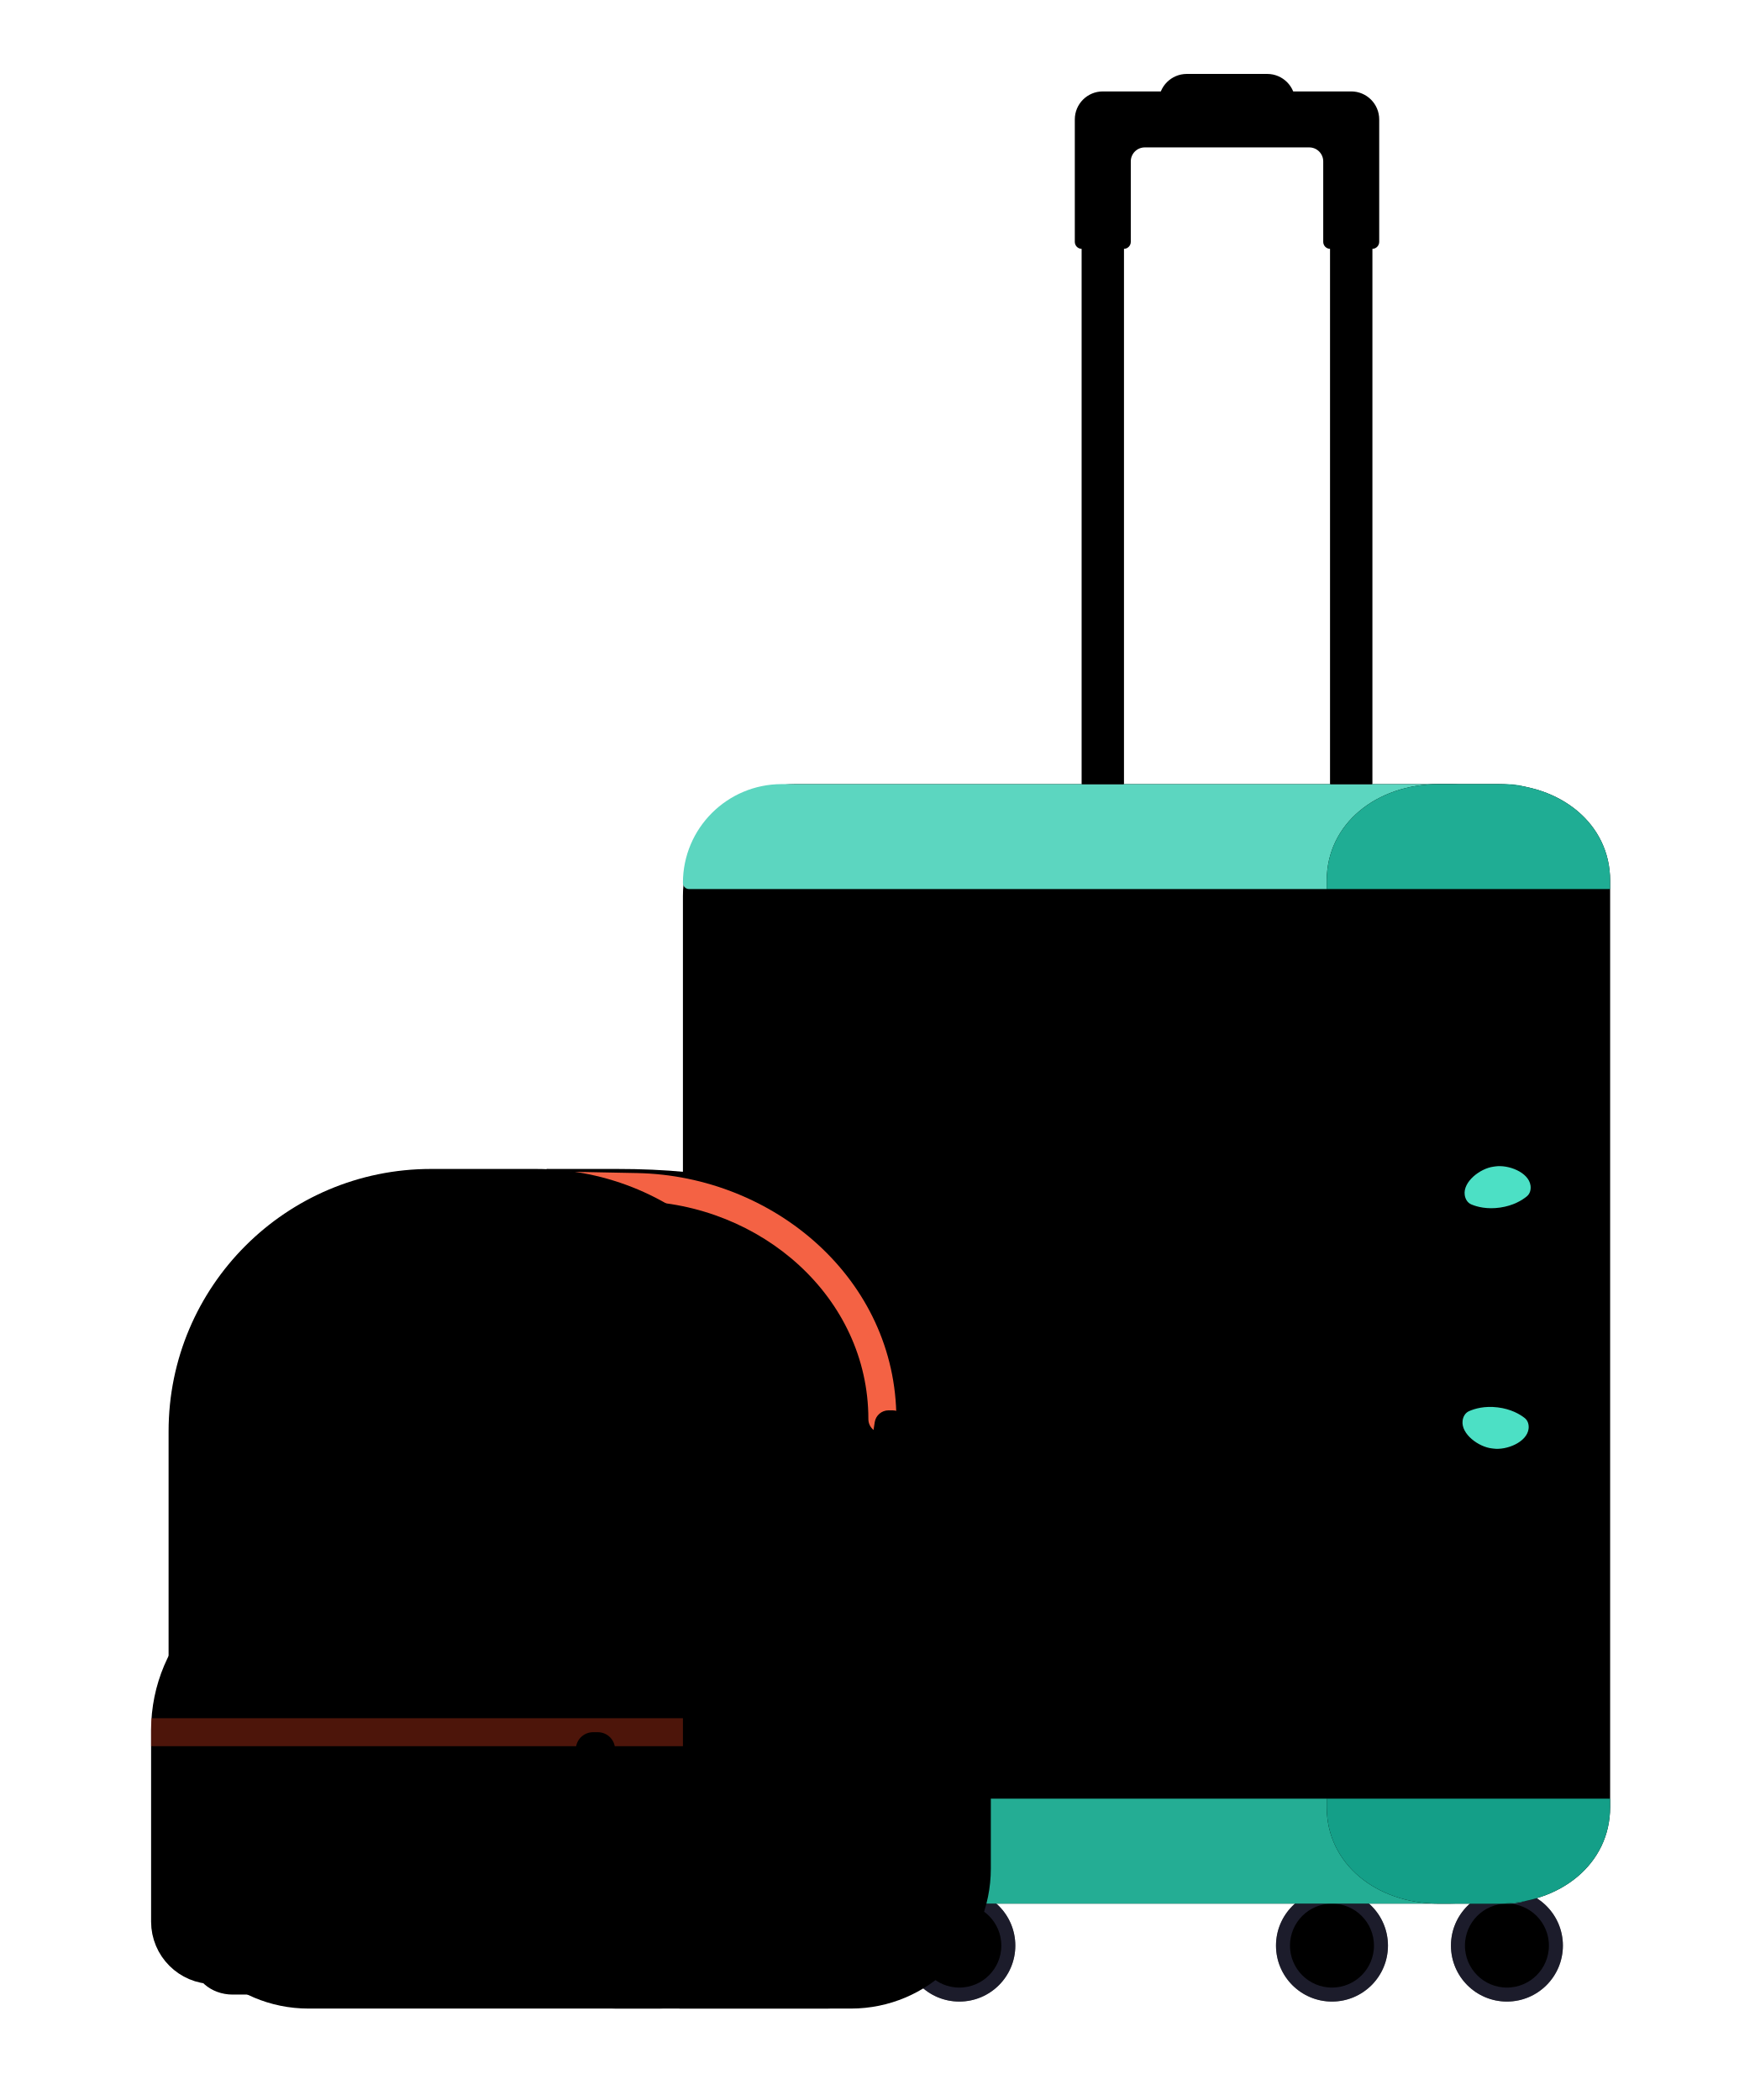
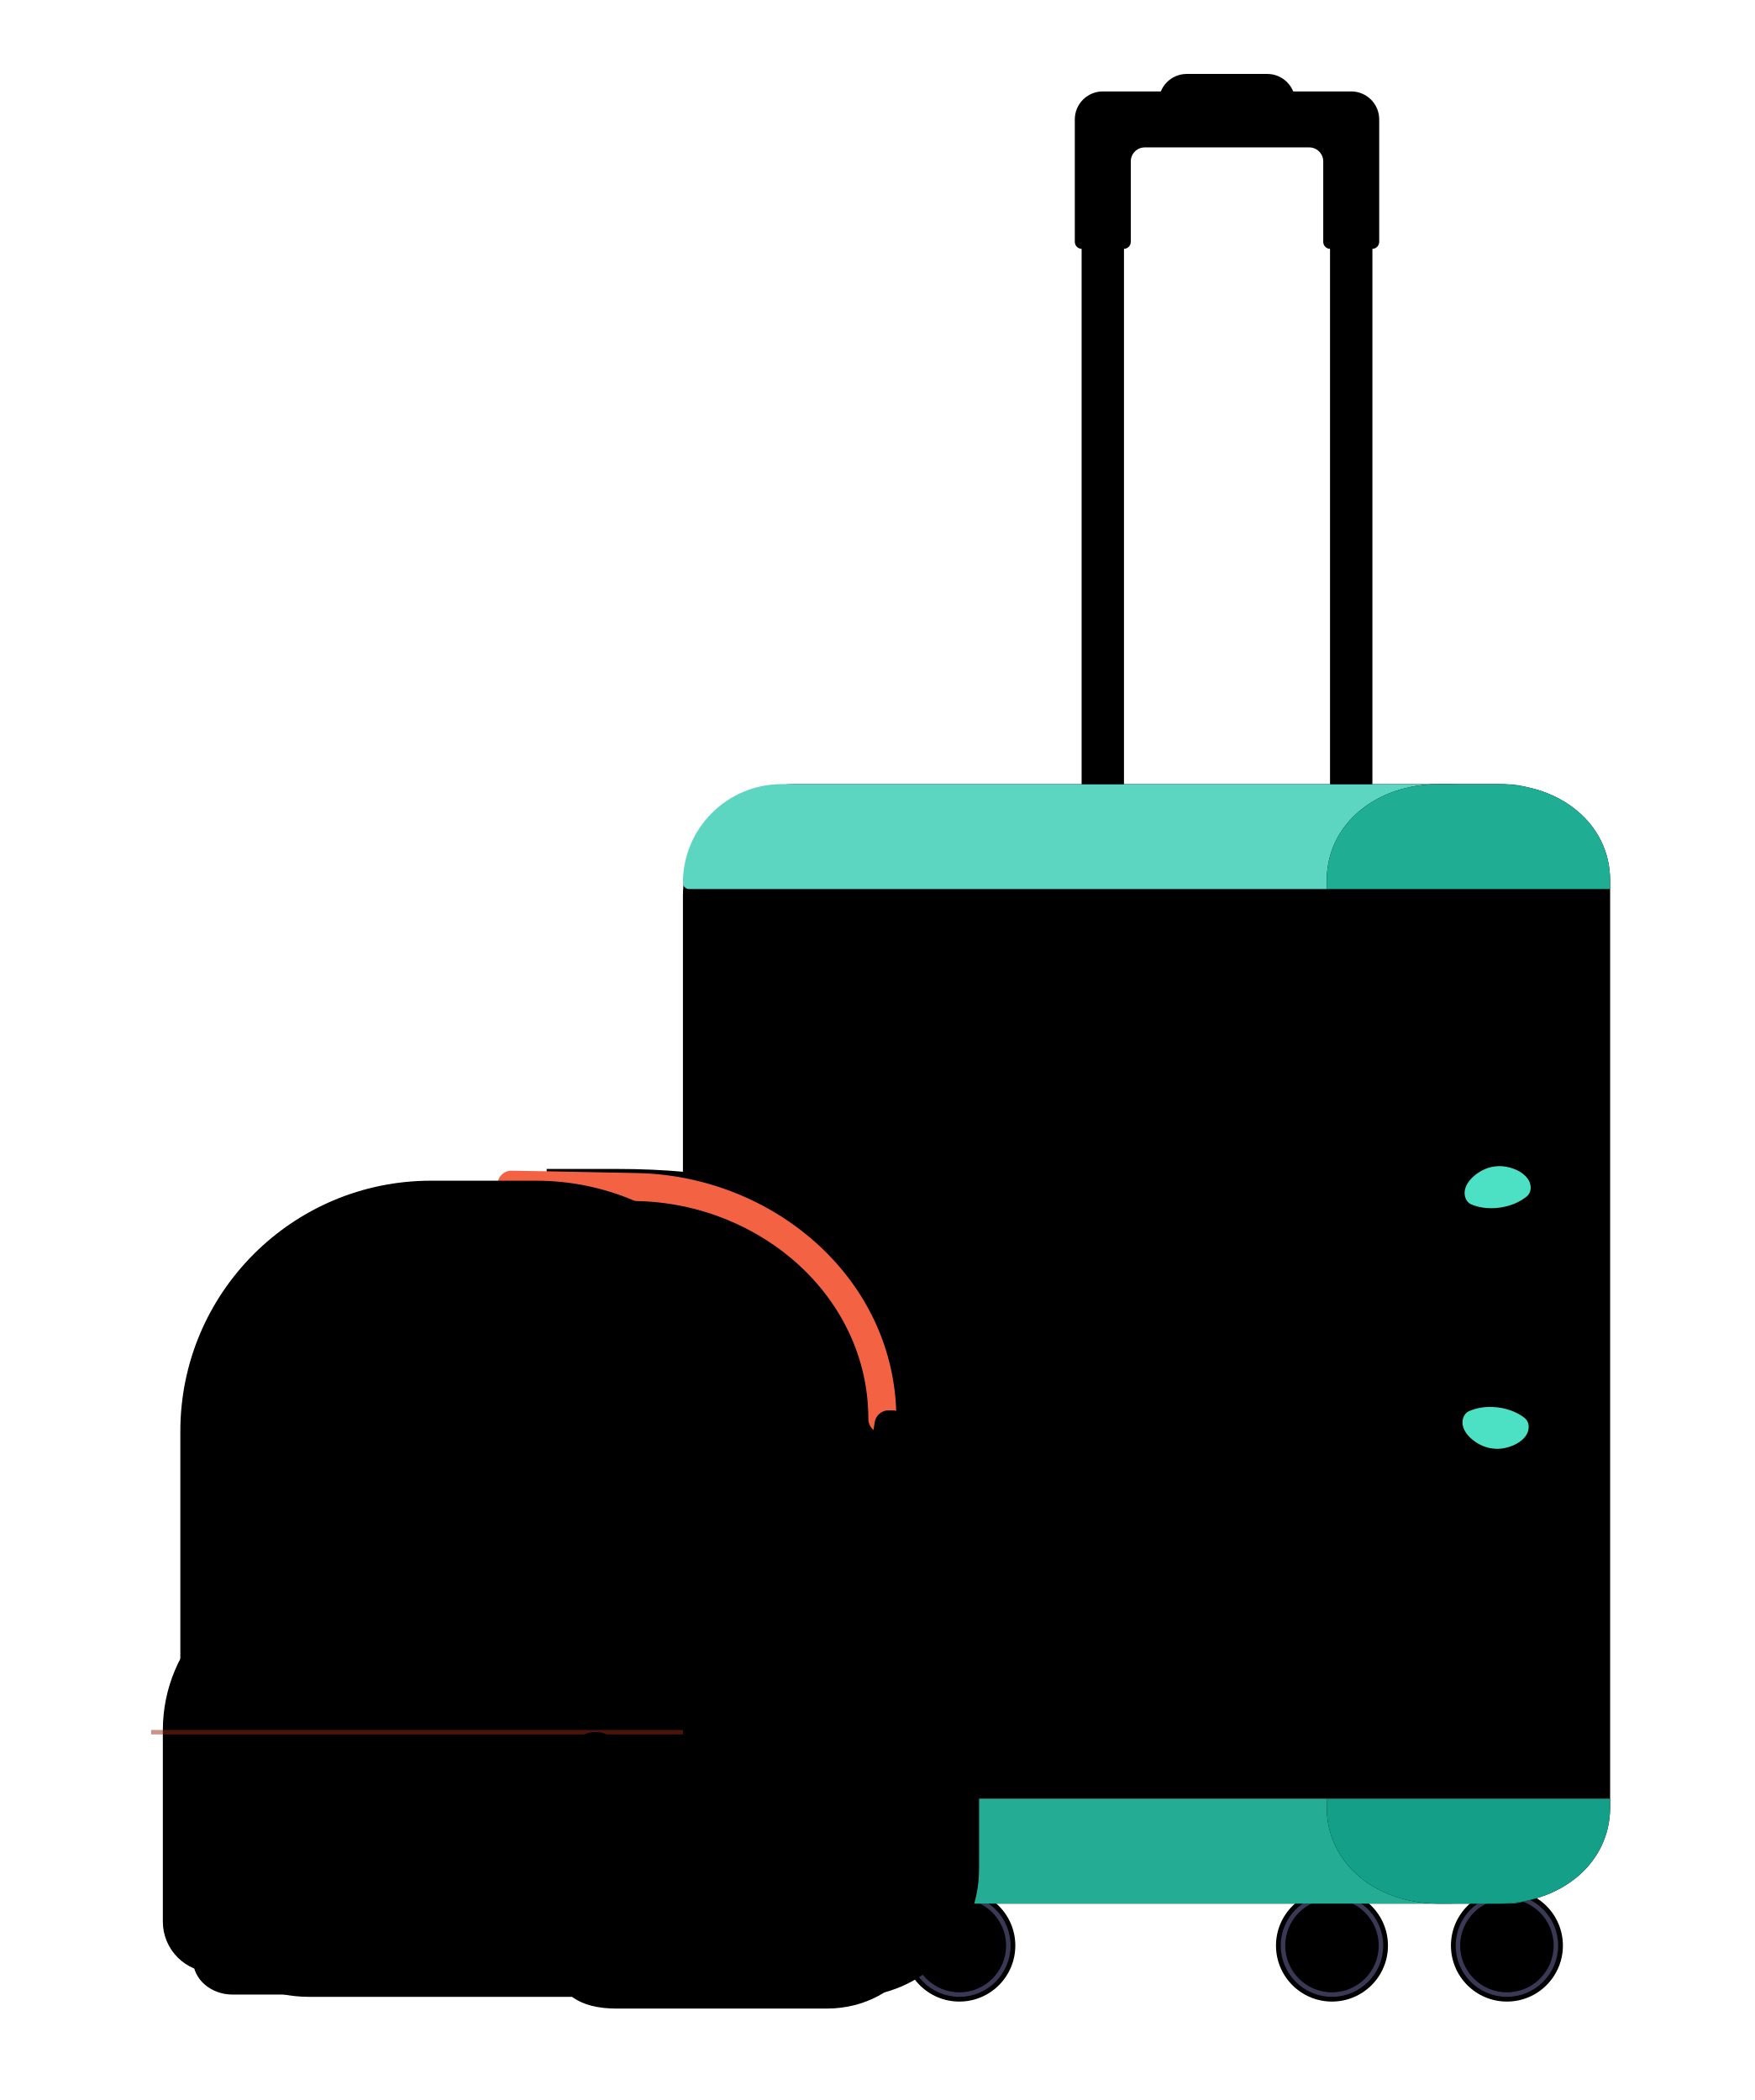
<svg xmlns="http://www.w3.org/2000/svg" width="391" height="468" viewBox="0 0 391 468" fill="none">
  <circle cx="213.767" cy="433.591" r="12.474" fill="url(#paint0_linear)" />
-   <circle cx="213.767" cy="433.591" r="10.915" stroke="#393956" stroke-opacity="0.5" stroke-width="3.119" />
+   <circle cx="213.767" cy="433.591" r="10.915" stroke="#393956" strokeOpacity="0.5" strokeWidth="3.119" />
  <circle r="12.474" transform="matrix(-1 0 0 1 296.8 433.591)" fill="url(#paint1_linear)" />
-   <circle r="10.915" transform="matrix(-1 0 0 1 296.8 433.591)" stroke="#393956" stroke-opacity="0.5" stroke-width="3.119" />
+   <circle r="10.915" transform="matrix(-1 0 0 1 296.8 433.591)" stroke="#393956" strokeOpacity="0.5" strokeWidth="3.119" />
  <circle cx="178.682" cy="433.591" r="12.474" fill="url(#paint2_linear)" />
-   <circle cx="178.682" cy="433.591" r="10.915" stroke="#393956" stroke-opacity="0.5" stroke-width="3.119" />
+   <circle cx="178.682" cy="433.591" r="10.915" stroke="#393956" strokeOpacity="0.5" strokeWidth="3.119" />
  <circle r="12.474" transform="matrix(-1 0 0 1 335.782 433.591)" fill="url(#paint3_linear)" />
-   <circle r="10.915" transform="matrix(-1 0 0 1 335.782 433.591)" stroke="#393956" stroke-opacity="0.5" stroke-width="3.119" />
+   <circle r="10.915" transform="matrix(-1 0 0 1 335.782 433.591)" stroke="#393956" strokeOpacity="0.5" strokeWidth="3.119" />
  <rect x="152.174" y="174.746" width="195.693" height="249.489" rx="24.949" fill="url(#paint4_linear)" />
  <path d="M152.174 196.76C152.174 184.602 162.03 174.746 174.188 174.746H336.172C342.631 174.746 347.867 179.982 347.867 186.441C347.867 192.9 342.631 198.136 336.172 198.136H153.55C152.79 198.136 152.174 197.52 152.174 196.76Z" fill="#5CD6C0" />
  <path d="M152.174 402.222C152.174 414.379 162.03 424.235 174.188 424.235H336.172C342.631 424.235 347.867 418.999 347.867 412.541C347.867 406.082 342.631 400.846 336.172 400.846H153.55C152.79 400.846 152.174 401.462 152.174 402.222Z" fill="#24AD94" />
  <path d="M295.63 196.261C295.63 183.518 306.8 174.746 320.579 174.746H333.833C347.612 174.746 358.782 183.518 358.782 196.261V402.72C358.782 415.464 347.612 424.235 333.833 424.235H320.579C306.8 424.235 295.63 415.464 295.63 402.72V196.261Z" fill="url(#paint5_linear)" />
  <path d="M333.833 174.746H320.579C306.8 174.746 295.63 183.518 295.63 196.261V198.136H358.782V196.261C358.782 183.518 347.612 174.746 333.833 174.746Z" fill="#1FAD94" />
  <path d="M333.833 424.235H320.579C306.8 424.235 295.63 415.464 295.63 402.721V400.846H358.782V402.721C358.782 415.464 347.612 424.235 333.833 424.235Z" fill="#149F88" />
  <rect opacity="0.5" x="164.649" y="213.729" width="6.237" height="171.524" rx="3.119" fill="url(#paint6_linear)" />
  <rect opacity="0.5" x="178.683" y="213.729" width="6.237" height="171.524" rx="3.119" fill="url(#paint7_linear)" />
  <rect opacity="0.5" x="192.716" y="213.729" width="6.237" height="171.524" rx="3.119" fill="url(#paint8_linear)" />
  <rect opacity="0.5" x="206.75" y="213.729" width="6.237" height="171.524" rx="3.119" fill="url(#paint9_linear)" />
  <rect opacity="0.5" x="220.784" y="213.729" width="6.237" height="171.524" rx="3.119" fill="url(#paint10_linear)" />
  <rect opacity="0.5" x="234.817" y="213.729" width="6.237" height="171.524" rx="3.119" fill="url(#paint11_linear)" />
  <rect opacity="0.5" x="248.851" y="213.729" width="6.237" height="171.524" rx="3.119" fill="url(#paint12_linear)" />
  <rect opacity="0.5" x="262.885" y="213.729" width="6.237" height="171.524" rx="3.119" fill="url(#paint13_linear)" />
  <rect opacity="0.5" x="276.919" y="213.729" width="6.237" height="171.524" rx="3.119" fill="url(#paint14_linear)" />
  <path d="M328.352 269.472C327.756 265.742 330.608 262.068 334.386 262.068C336.843 262.068 338.992 263.664 339.481 266.073C340.396 270.588 341.63 278.901 341.63 290.915C341.63 302.929 340.396 311.242 339.481 315.757C338.992 318.165 336.843 319.762 334.386 319.762C330.608 319.762 327.756 316.088 328.352 312.358C329.14 307.433 329.935 300.168 329.935 290.915C329.935 281.661 329.14 274.397 328.352 269.472Z" fill="url(#paint15_linear)" />
  <path d="M332.773 322.83C335.736 323.23 340.245 321.387 340.608 318.42C340.72 317.504 340.46 316.574 339.733 316.007C338.643 315.156 336.679 314.006 333.731 313.645C330.783 313.284 328.6 313.926 327.336 314.489C326.493 314.865 326.017 315.704 325.905 316.62C325.541 319.587 329.473 322.464 332.444 322.79C332.499 322.796 332.554 322.802 332.609 322.809C332.664 322.816 332.719 322.823 332.773 322.83Z" fill="#4CE0C5" />
  <path d="M332.776 260.002C329.812 260.397 325.949 263.364 326.381 266.322C326.514 267.235 327.01 268.063 327.861 268.419C329.137 268.952 331.335 269.544 334.274 269.115C337.212 268.686 339.149 267.491 340.22 266.615C340.933 266.03 341.172 265.095 341.039 264.182C340.607 261.224 336.056 259.486 333.104 259.954C333.049 259.963 332.995 259.971 332.94 259.979C332.885 259.987 332.83 259.995 332.776 260.002Z" fill="#4CE0C5" />
  <rect x="241.055" y="50.002" width="9.356" height="124.744" fill="url(#paint16_linear)" />
  <rect x="241.055" y="50.002" width="9.356" height="124.744" fill="url(#paint17_linear)" />
  <rect x="296.41" y="50.002" width="9.356" height="124.744" fill="url(#paint18_linear)" />
  <rect x="296.41" y="50.002" width="9.356" height="124.744" fill="url(#paint19_linear)" />
  <path d="M259.766 28.951C258.905 28.951 258.207 28.253 258.207 27.392V22.714C258.207 19.27 261 16.477 264.444 16.477H282.376C285.821 16.477 288.613 19.27 288.613 22.714V27.392C288.613 28.253 287.915 28.951 287.054 28.951H259.766Z" fill="url(#paint20_linear)" />
  <path d="M241.055 55.46C240.194 55.46 239.496 54.761 239.496 53.9V26.613C239.496 23.168 242.288 20.375 245.733 20.375H301.088C304.533 20.375 307.325 23.168 307.325 26.613V53.9C307.325 54.761 306.627 55.46 305.766 55.46H296.41C295.549 55.46 294.851 54.761 294.851 53.9V35.968C294.851 34.246 293.455 32.85 291.732 32.85H255.089C253.366 32.85 251.97 34.246 251.97 35.968V53.9C251.97 54.761 251.272 55.46 250.411 55.46H241.055Z" fill="url(#paint21_linear)" />
  <path d="M211.469 414.1V330.677C211.469 274.152 180.461 260.508 137.402 260.508H121.809V338.473V416.439C121.809 433.662 120.179 447.625 137.402 447.625H184.182C201.405 447.625 211.469 431.323 211.469 414.1Z" fill="url(#paint22_linear)" />
  <path d="M113.971 260.898C112.249 260.898 110.853 262.294 110.853 264.017C110.853 265.739 112.249 267.135 113.971 267.135L113.971 260.898ZM141.921 264.543L141.859 267.661L141.921 264.543ZM193.496 316.253C193.496 317.976 194.892 319.372 196.614 319.372C198.337 319.372 199.733 317.976 199.733 316.253H193.496ZM113.971 267.135C115.146 267.135 127.338 267.371 141.859 267.661L141.983 261.425C127.53 261.136 115.229 260.898 113.971 260.898L113.971 267.135ZM141.859 267.661C169.604 268.215 193.496 289.114 193.496 316.253H199.733C199.733 285.123 172.496 262.035 141.983 261.425L141.859 267.661Z" fill="#F46244" />
-   <path d="M154.513 371.998H214.546C216.269 371.998 217.665 373.395 217.665 375.117V416.439C217.665 431.94 205.099 444.506 189.598 444.506H154.513V371.998Z" fill="url(#paint23_linear)" stroke="url(#paint24_linear)" stroke-width="6.237" />
-   <path d="M40.684 318.982C40.684 288.41 65.468 263.627 96.039 263.627H119.429C150.001 263.627 174.784 288.41 174.784 318.982V416.439C174.784 431.94 162.218 444.506 146.717 444.506H68.751C53.25 444.506 40.684 431.94 40.684 416.439V318.982Z" fill="url(#paint25_linear)" stroke="url(#paint26_linear)" stroke-width="6.237" />
+   <path d="M154.513 371.998H214.546C216.269 371.998 217.665 373.395 217.665 375.117V416.439C217.665 431.94 205.099 444.506 189.598 444.506H154.513V371.998Z" fill="url(#paint23_linear)" stroke="url(#paint24_linear)" strokeWidth="6.237" />
+   <path d="M40.684 318.982C40.684 288.41 65.468 263.627 96.039 263.627H119.429C150.001 263.627 174.784 288.41 174.784 318.982V416.439C174.784 431.94 162.218 444.506 146.717 444.506H68.751C53.25 444.506 40.684 431.94 40.684 416.439V318.982Z" fill="url(#paint25_linear)" stroke="url(#paint26_linear)" strokeWidth="6.237" />
  <path fill-rule="evenodd" clip-rule="evenodd" d="M197.995 314.304C196.455 314.304 195.146 315.427 194.912 316.949L192.753 330.982C192.463 332.871 193.924 334.575 195.836 334.575H201.04C202.951 334.575 204.413 332.871 204.122 330.982L201.963 316.949C201.729 315.427 200.42 314.304 198.881 314.304H197.995ZM196.707 328.338C196.35 328.338 196.038 328.581 195.951 328.929L195.561 330.488C195.438 330.98 195.81 331.457 196.318 331.457H200.558C201.065 331.457 201.437 330.98 201.314 330.488L200.924 328.929C200.838 328.581 200.526 328.338 200.168 328.338H196.707Z" fill="url(#paint27_linear)" />
  <path d="M43.023 389.379C43.023 368.154 62.76 350.948 87.106 350.948H111.749C140.965 350.948 164.649 363.799 164.649 389.269V429.134C164.649 437.624 156.754 444.506 147.016 444.506H51.84C46.97 444.506 43.023 441.065 43.023 436.82V389.379Z" fill="url(#paint28_linear)" />
-   <path d="M70.649 351.727C51.947 351.727 36.786 366.889 36.786 385.591V428.244C36.786 434.211 41.623 439.049 47.591 439.049H138.251C144.218 439.049 149.056 434.211 149.056 428.244V385.591C149.056 366.889 133.894 351.727 115.192 351.727H70.649Z" fill="url(#paint29_linear)" stroke="url(#paint30_linear)" stroke-width="6.237" />
-   <path opacity="0.5" d="M33.667 386.032L152.174 386.032" stroke="#992913" stroke-width="6.237" />
+   <path d="M70.649 351.727C51.947 351.727 36.786 366.889 36.786 385.591V428.244C36.786 434.211 41.623 439.049 47.591 439.049H138.251C144.218 439.049 149.056 434.211 149.056 428.244V385.591C149.056 366.889 133.894 351.727 115.192 351.727H70.649Z" fill="url(#paint29_linear)" stroke="url(#paint30_linear)" strokeWidth="6.237" />
+   <path opacity="0.5" d="M33.667 386.032L152.174 386.032" stroke="#992913" strokeWidth="6.237" />
  <path fill-rule="evenodd" clip-rule="evenodd" d="M132.157 386.032C130.259 386.032 128.646 387.417 128.358 389.293L125.712 406.556C125.355 408.883 127.156 410.981 129.51 410.981H135.855C138.21 410.981 140.011 408.883 139.654 406.556L137.007 389.293C136.72 387.417 135.106 386.032 133.209 386.032H132.157ZM130.62 403.163C130.179 403.163 129.794 403.463 129.688 403.892L129.21 405.808C129.059 406.414 129.518 407.001 130.142 407.001H135.333C135.958 407.001 136.416 406.414 136.265 405.808L135.788 403.892C135.681 403.463 135.297 403.163 134.855 403.163H130.62Z" fill="url(#paint31_linear)" />
  <defs>
    <linearGradient id="paint0_linear" x1="213.767" y1="421.117" x2="213.767" y2="446.066" gradientUnits="userSpaceOnUse">
      <stop stopColor="#8CABCA" />
      <stop offset="1" stopColor="#4E8393" />
    </linearGradient>
    <linearGradient id="paint1_linear" x1="12.474" y1="0" x2="12.474" y2="24.949" gradientUnits="userSpaceOnUse">
      <stop stopColor="#8CABCA" />
      <stop offset="1" stopColor="#4E8393" />
    </linearGradient>
    <linearGradient id="paint2_linear" x1="178.682" y1="421.117" x2="178.682" y2="446.066" gradientUnits="userSpaceOnUse">
      <stop stopColor="#8CABCA" />
      <stop offset="1" stopColor="#4E8393" />
    </linearGradient>
    <linearGradient id="paint3_linear" x1="12.474" y1="0" x2="12.474" y2="24.949" gradientUnits="userSpaceOnUse">
      <stop stopColor="#8CABCA" />
      <stop offset="1" stopColor="#4E8393" />
    </linearGradient>
    <linearGradient id="paint4_linear" x1="177.903" y1="174.746" x2="250.021" y2="424.235" gradientUnits="userSpaceOnUse">
      <stop stopColor="#5CD6C0" />
      <stop offset="1" stopColor="#1FB297" />
    </linearGradient>
    <linearGradient id="paint5_linear" x1="295.63" y1="323.66" x2="374.137" y2="319.332" gradientUnits="userSpaceOnUse">
      <stop stopColor="#12A58B" />
      <stop offset="1" stopColor="#22C3B3" />
    </linearGradient>
    <linearGradient id="paint6_linear" x1="164.649" y1="298.085" x2="170.886" y2="298.085" gradientUnits="userSpaceOnUse">
      <stop stopColor="#29A38D" />
      <stop offset="1" stopColor="#22C3A6" />
    </linearGradient>
    <linearGradient id="paint7_linear" x1="178.683" y1="298.085" x2="184.92" y2="298.085" gradientUnits="userSpaceOnUse">
      <stop stopColor="#29A38D" />
      <stop offset="1" stopColor="#22C3A6" />
    </linearGradient>
    <linearGradient id="paint8_linear" x1="192.716" y1="298.085" x2="198.954" y2="298.085" gradientUnits="userSpaceOnUse">
      <stop stopColor="#29A38D" />
      <stop offset="1" stopColor="#22C3A6" />
    </linearGradient>
    <linearGradient id="paint9_linear" x1="206.75" y1="298.085" x2="212.987" y2="298.085" gradientUnits="userSpaceOnUse">
      <stop stopColor="#29A38D" />
      <stop offset="1" stopColor="#22C3A6" />
    </linearGradient>
    <linearGradient id="paint10_linear" x1="220.784" y1="298.085" x2="227.021" y2="298.085" gradientUnits="userSpaceOnUse">
      <stop stopColor="#29A38D" />
      <stop offset="1" stopColor="#22C3A6" />
    </linearGradient>
    <linearGradient id="paint11_linear" x1="234.817" y1="298.085" x2="241.055" y2="298.085" gradientUnits="userSpaceOnUse">
      <stop stopColor="#29A38D" />
      <stop offset="1" stopColor="#22C3A6" />
    </linearGradient>
    <linearGradient id="paint12_linear" x1="248.851" y1="298.085" x2="255.088" y2="298.085" gradientUnits="userSpaceOnUse">
      <stop stopColor="#29A38D" />
      <stop offset="1" stopColor="#22C3A6" />
    </linearGradient>
    <linearGradient id="paint13_linear" x1="262.885" y1="298.085" x2="269.122" y2="298.085" gradientUnits="userSpaceOnUse">
      <stop stopColor="#29A38D" />
      <stop offset="1" stopColor="#22C3A6" />
    </linearGradient>
    <linearGradient id="paint14_linear" x1="276.919" y1="298.085" x2="283.156" y2="298.085" gradientUnits="userSpaceOnUse">
      <stop stopColor="#29A38D" />
      <stop offset="1" stopColor="#22C3A6" />
    </linearGradient>
    <linearGradient id="paint15_linear" x1="334.223" y1="262.068" x2="334.223" y2="319.762" gradientUnits="userSpaceOnUse">
      <stop stopColor="#5CD6C0" />
      <stop offset="1" stopColor="#22C3A6" />
    </linearGradient>
    <linearGradient id="paint16_linear" x1="241.055" y1="114.813" x2="250.411" y2="114.813" gradientUnits="userSpaceOnUse">
      <stop stopColor="#C4C4C4" />
      <stop offset="1" stopColor="#C4C4C4" stopOpacity="0" />
    </linearGradient>
    <linearGradient id="paint17_linear" x1="241.055" y1="112.374" x2="250.411" y2="112.374" gradientUnits="userSpaceOnUse">
      <stop stopColor="#B0C6DC" />
      <stop offset="0.604" stopColor="#A5BBCB" />
      <stop offset="0.76" stopColor="#95ABB3" />
      <stop offset="1" stopColor="#91A7AD" />
    </linearGradient>
    <linearGradient id="paint18_linear" x1="296.41" y1="114.813" x2="305.766" y2="114.813" gradientUnits="userSpaceOnUse">
      <stop stopColor="#C4C4C4" />
      <stop offset="1" stopColor="#C4C4C4" stopOpacity="0" />
    </linearGradient>
    <linearGradient id="paint19_linear" x1="296.41" y1="112.374" x2="305.766" y2="112.374" gradientUnits="userSpaceOnUse">
      <stop stopColor="#B0C6DC" />
      <stop offset="0.604" stopColor="#A5BBCB" />
      <stop offset="0.76" stopColor="#95ABB3" />
      <stop offset="1" stopColor="#91A7AD" />
    </linearGradient>
    <linearGradient id="paint20_linear" x1="258.987" y1="17.257" x2="289.393" y2="19.596" gradientUnits="userSpaceOnUse">
      <stop stopColor="#6B94BD" />
      <stop offset="0.375" stopColor="#5E8DBA" />
      <stop offset="0.719" stopColor="#4B78A0" />
      <stop offset="1" stopColor="#254F74" />
    </linearGradient>
    <linearGradient id="paint21_linear" x1="239.496" y1="37.917" x2="307.325" y2="37.917" gradientUnits="userSpaceOnUse">
      <stop stopColor="#5E87B0" />
      <stop offset="0.411" stopColor="#5A88B2" />
      <stop offset="0.926" stopColor="#49799C" />
      <stop offset="0.953" stopColor="#336375" />
      <stop offset="1" stopColor="#19414D" />
    </linearGradient>
    <linearGradient id="paint22_linear" x1="166.65" y1="299.145" x2="166.619" y2="447.625" gradientUnits="userSpaceOnUse">
      <stop stopColor="#EA4524" />
      <stop offset="1" stopColor="#8F1438" />
    </linearGradient>
    <linearGradient id="paint23_linear" x1="186.089" y1="368.88" x2="186.089" y2="447.625" gradientUnits="userSpaceOnUse">
      <stop stopColor="#EA4524" />
      <stop offset="1" stopColor="#C8371A" />
    </linearGradient>
    <linearGradient id="paint24_linear" x1="186.089" y1="368.88" x2="186.089" y2="447.625" gradientUnits="userSpaceOnUse">
      <stop stopColor="#B21D48" />
      <stop offset="1" stopColor="#8482ED" stopOpacity="0" />
    </linearGradient>
    <linearGradient id="paint25_linear" x1="83.565" y1="266.745" x2="155.683" y2="447.625" gradientUnits="userSpaceOnUse">
      <stop stopColor="#EA6B24" />
      <stop offset="0.357" stopColor="#EA4524" />
      <stop offset="1" stopColor="#EA4524" />
    </linearGradient>
    <linearGradient id="paint26_linear" x1="146.008" y1="447.625" x2="-2.964" y2="346.682" gradientUnits="userSpaceOnUse">
      <stop stopColor="#E2826F" />
      <stop offset="1" stopColor="#EA4524" />
    </linearGradient>
    <linearGradient id="paint27_linear" x1="195.952" y1="315.474" x2="209.557" y2="347.03" gradientUnits="userSpaceOnUse">
      <stop stopColor="#F7DFBA" />
      <stop offset="1" stopColor="#EA4524" />
    </linearGradient>
    <linearGradient id="paint28_linear" x1="151.015" y1="348.655" x2="29.585" y2="444.548" gradientUnits="userSpaceOnUse">
      <stop stopColor="#FF7C62" />
      <stop offset="0.577" stopColor="#C93A1E" />
      <stop offset="1" stopColor="#CD391C" />
    </linearGradient>
    <linearGradient id="paint29_linear" x1="74.659" y1="357.549" x2="94.4" y2="443.876" gradientUnits="userSpaceOnUse">
      <stop stopColor="#EA6B24" />
      <stop offset="0.357" stopColor="#EA4524" />
      <stop offset="1" stopColor="#EA4524" />
    </linearGradient>
    <linearGradient id="paint30_linear" x1="46.784" y1="340.317" x2="170.998" y2="469.914" gradientUnits="userSpaceOnUse">
      <stop stopColor="#E2826F" />
      <stop offset="1" stopColor="#EA4524" />
    </linearGradient>
    <linearGradient id="paint31_linear" x1="129.634" y1="387.472" x2="146.42" y2="426.266" gradientUnits="userSpaceOnUse">
      <stop stopColor="#F7DFBA" />
      <stop offset="1" stopColor="#EA4524" />
    </linearGradient>
  </defs>
</svg>
